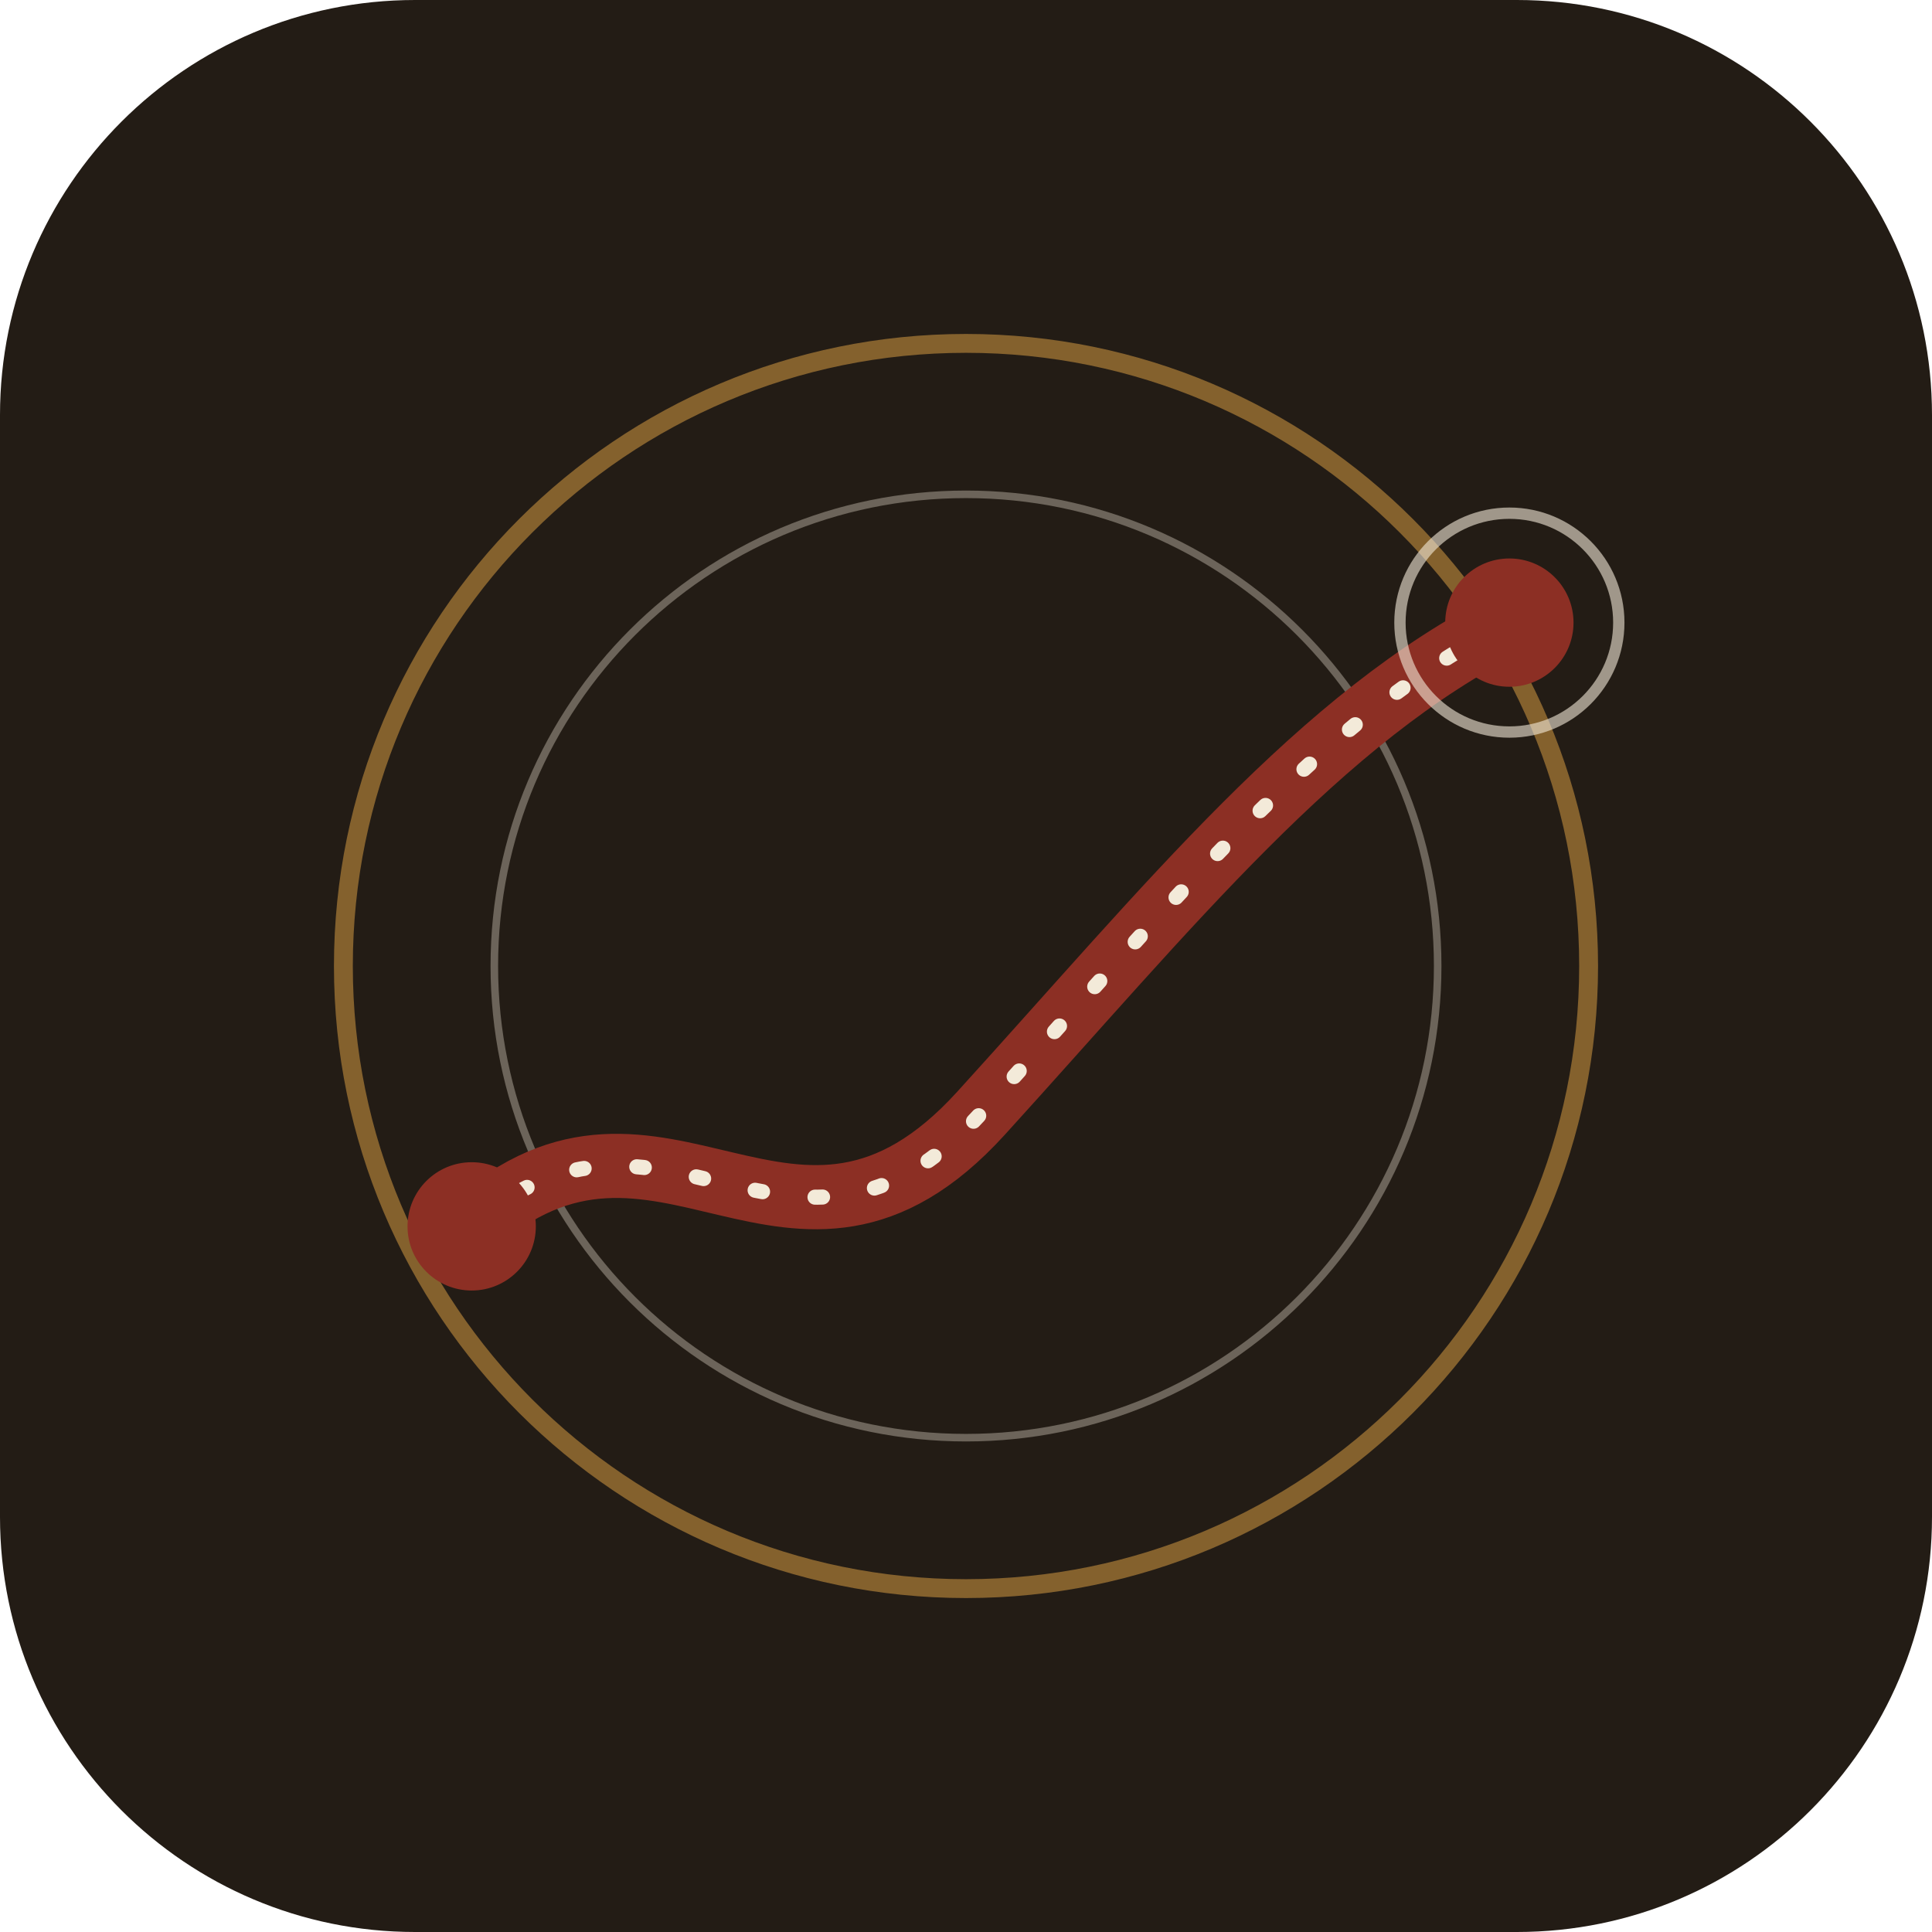
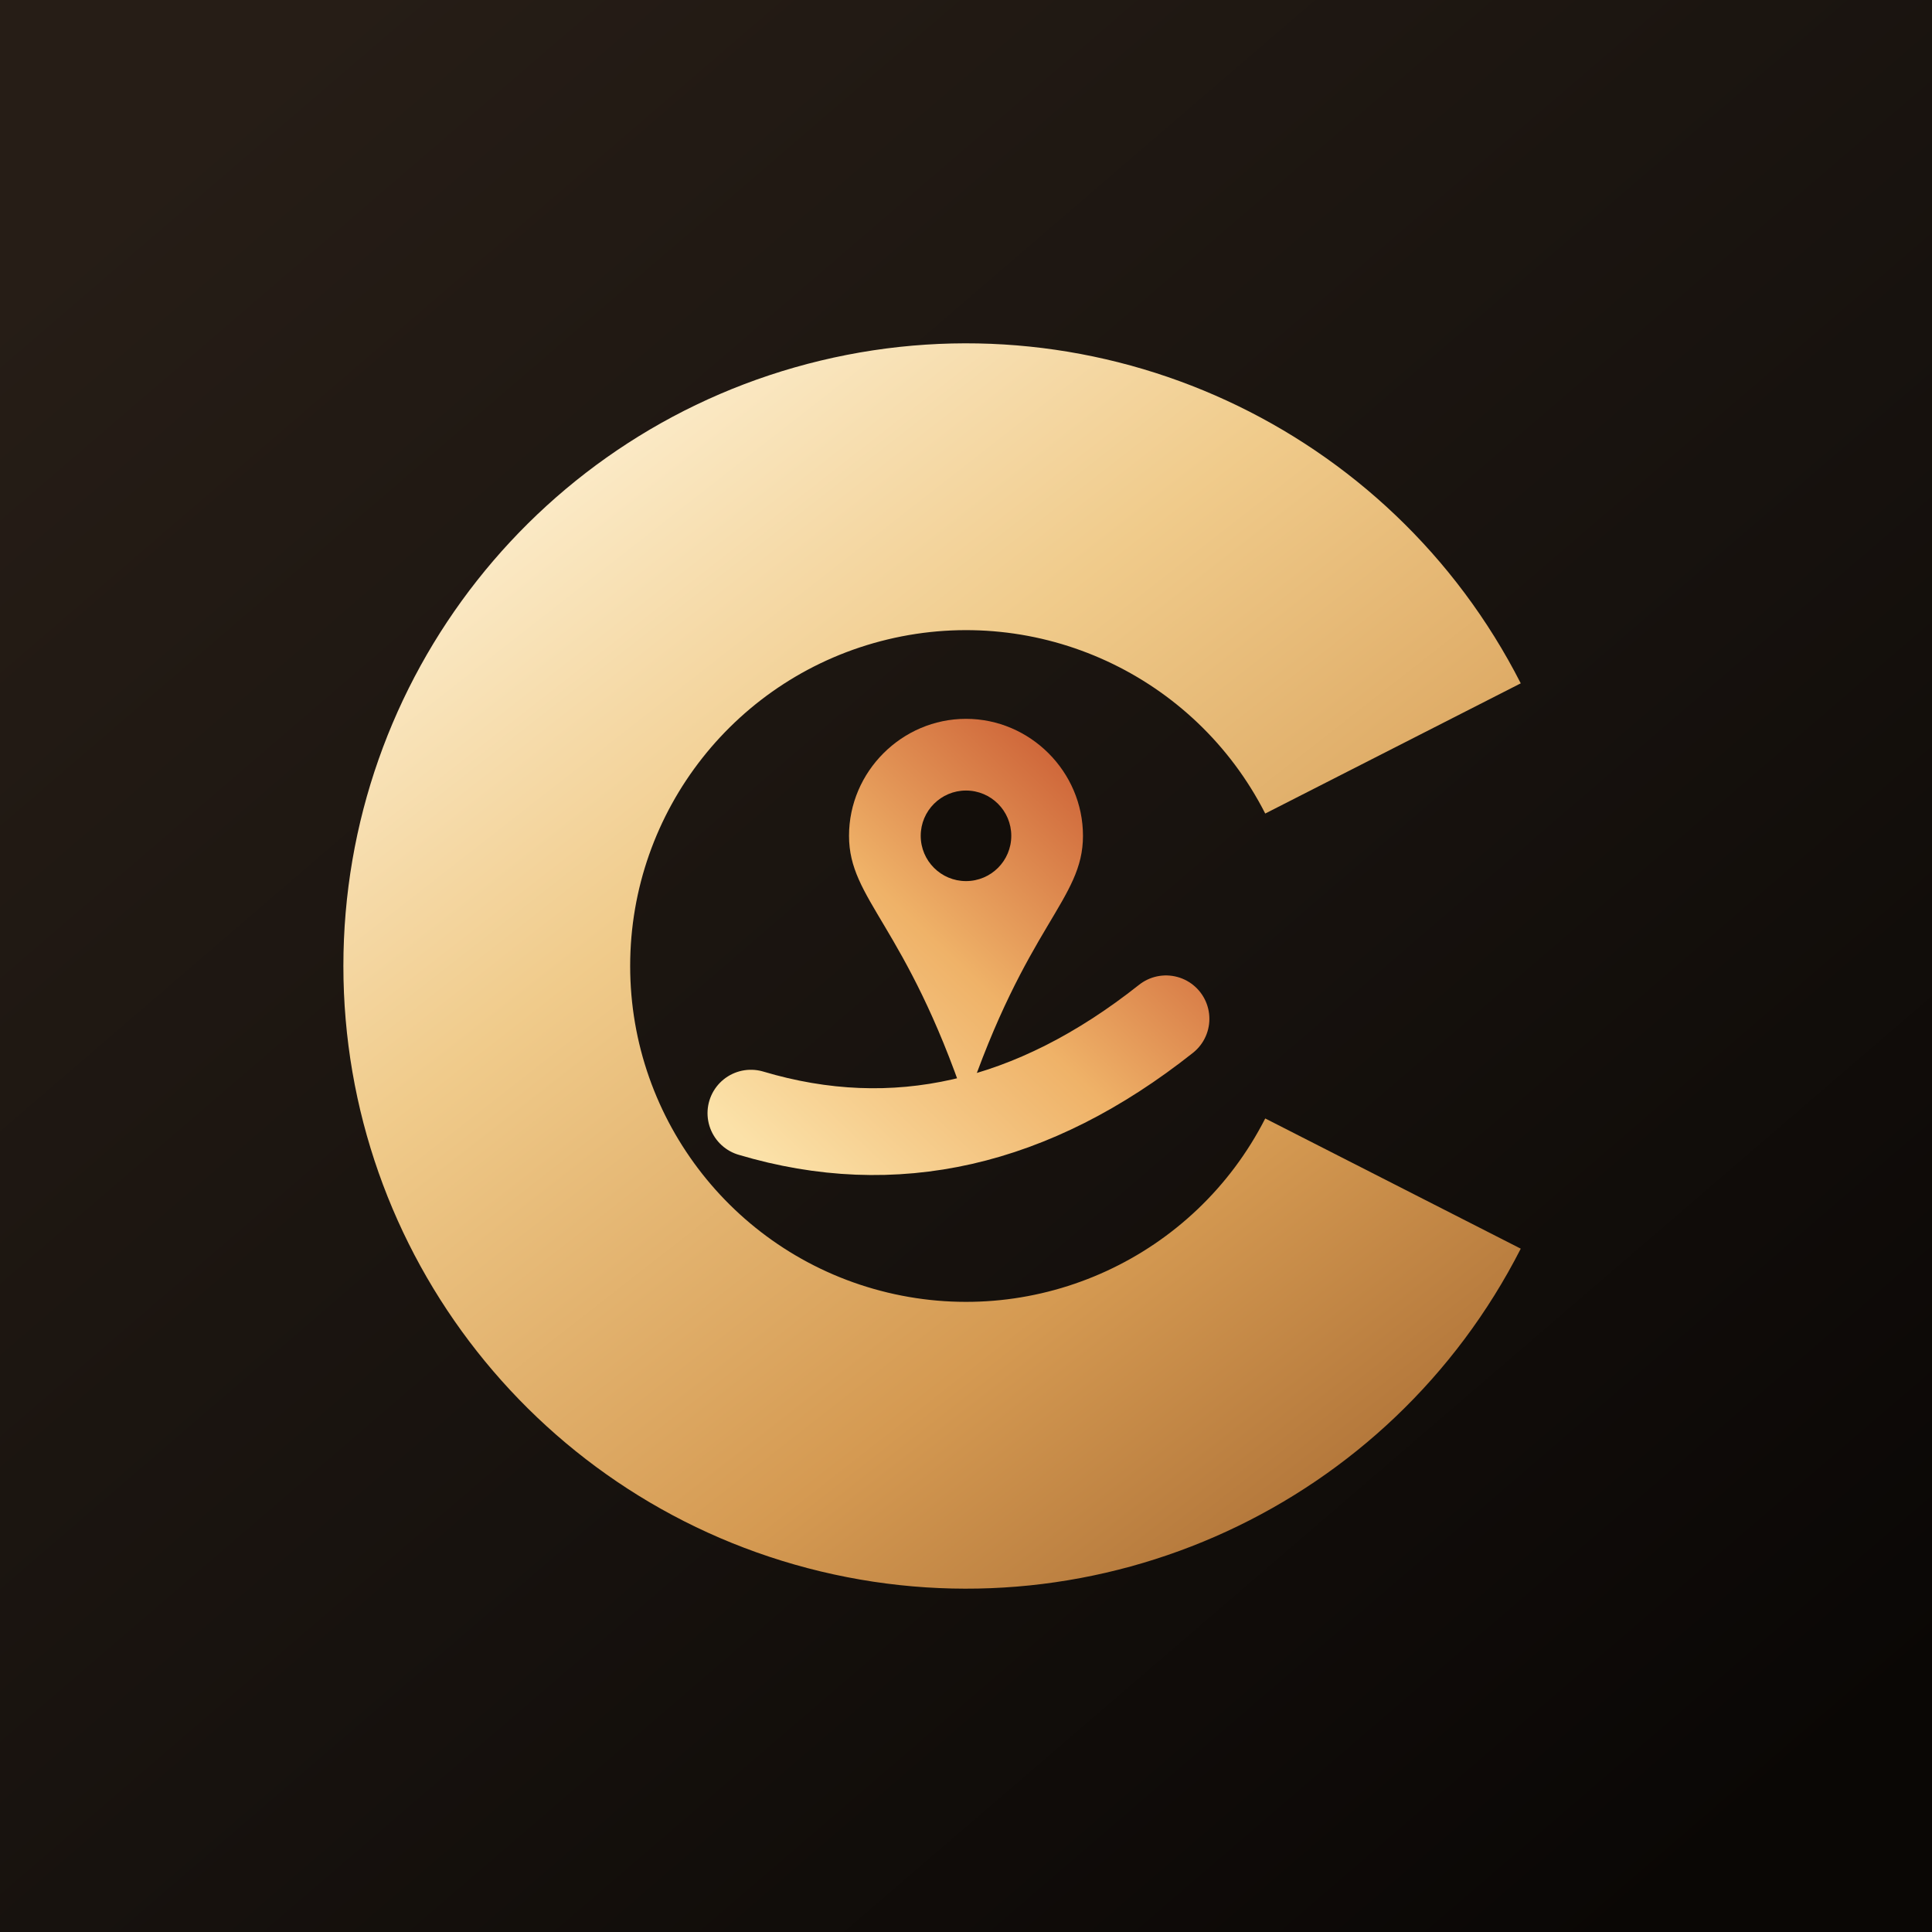
- <svg xmlns="http://www.w3.org/2000/svg" viewBox="0 0 1024 1024" width="1024" height="1024">
-   <rect width="1024" height="1024" rx="220" fill="#231c15" />
-   <circle cx="512" cy="512" r="330" fill="none" stroke="#b8863b" stroke-width="10" opacity="0.65" />
-   <circle cx="512" cy="512" r="250" fill="none" stroke="#f3ead9" stroke-width="4" opacity="0.35" />
-   <path d="M 250 650 C 350 560, 420 700, 520 590 S 700 380, 800 330" fill="none" stroke="#8c2f24" stroke-width="34" stroke-linecap="round" />
-   <path d="M 250 650 C 350 560, 420 700, 520 590 S 700 380, 800 330" fill="none" stroke="#f3ead9" stroke-width="8" stroke-linecap="round" stroke-dasharray="4 28" />
-   <circle cx="250" cy="650" r="34" fill="#8c2f24" />
-   <circle cx="800" cy="330" r="34" fill="#8c2f24" />
-   <circle cx="800" cy="330" r="58" fill="none" stroke="#f3ead9" stroke-width="6" opacity="0.6" />
+ <svg xmlns="http://www.w3.org/2000/svg" width="1024" height="1024" viewBox="0 0 1024 1024">
+   <defs>
+     <linearGradient id="bg" x1="110" y1="60" x2="910" y2="990" gradientUnits="userSpaceOnUse">
+       <stop offset="0" stop-color="#261D16" />
+       <stop offset="0.55" stop-color="#17120E" />
+       <stop offset="1" stop-color="#0A0705" />
+     </linearGradient>
+     <linearGradient id="ring" x1="300" y1="210" x2="800" y2="850" gradientUnits="userSpaceOnUse">
+       <stop offset="0" stop-color="#FDEFD0" />
+       <stop offset="0.3" stop-color="#F0CB8B" />
+       <stop offset="0.66" stop-color="#D59A52" />
+       <stop offset="1" stop-color="#9E612C" />
+     </linearGradient>
+     <linearGradient id="mark" x1="400" y1="610" x2="610" y2="390" gradientUnits="userSpaceOnUse">
+       <stop offset="0" stop-color="#FBE1A8" />
+       <stop offset="0.48" stop-color="#EFB268" />
+       <stop offset="1" stop-color="#C34B29" />
+     </linearGradient>
+   </defs>
+   <rect width="1024" height="1024" fill="url(#bg)" />
+   <path d="M 806.03 362.18 A 330 330 0 1 0 806.03 661.82 L 670.6 592.81 A 178 178 0 1 1 670.6 431.19 Z" fill="url(#ring)" />
+   <path d="M 398 590 Q 512 624 618 540" fill="none" stroke="url(#mark)" stroke-width="46" stroke-linecap="round" />
+   <path d="M 512 381 C 546 381 574 409 574 443 C 574 477 544 490 512 585 C 480 490 450 477 450 443 C 450 409 478 381 512 381 Z" fill="url(#mark)" />
+   <circle cx="512" cy="443" r="24" fill="#130E0A" />
</svg>
